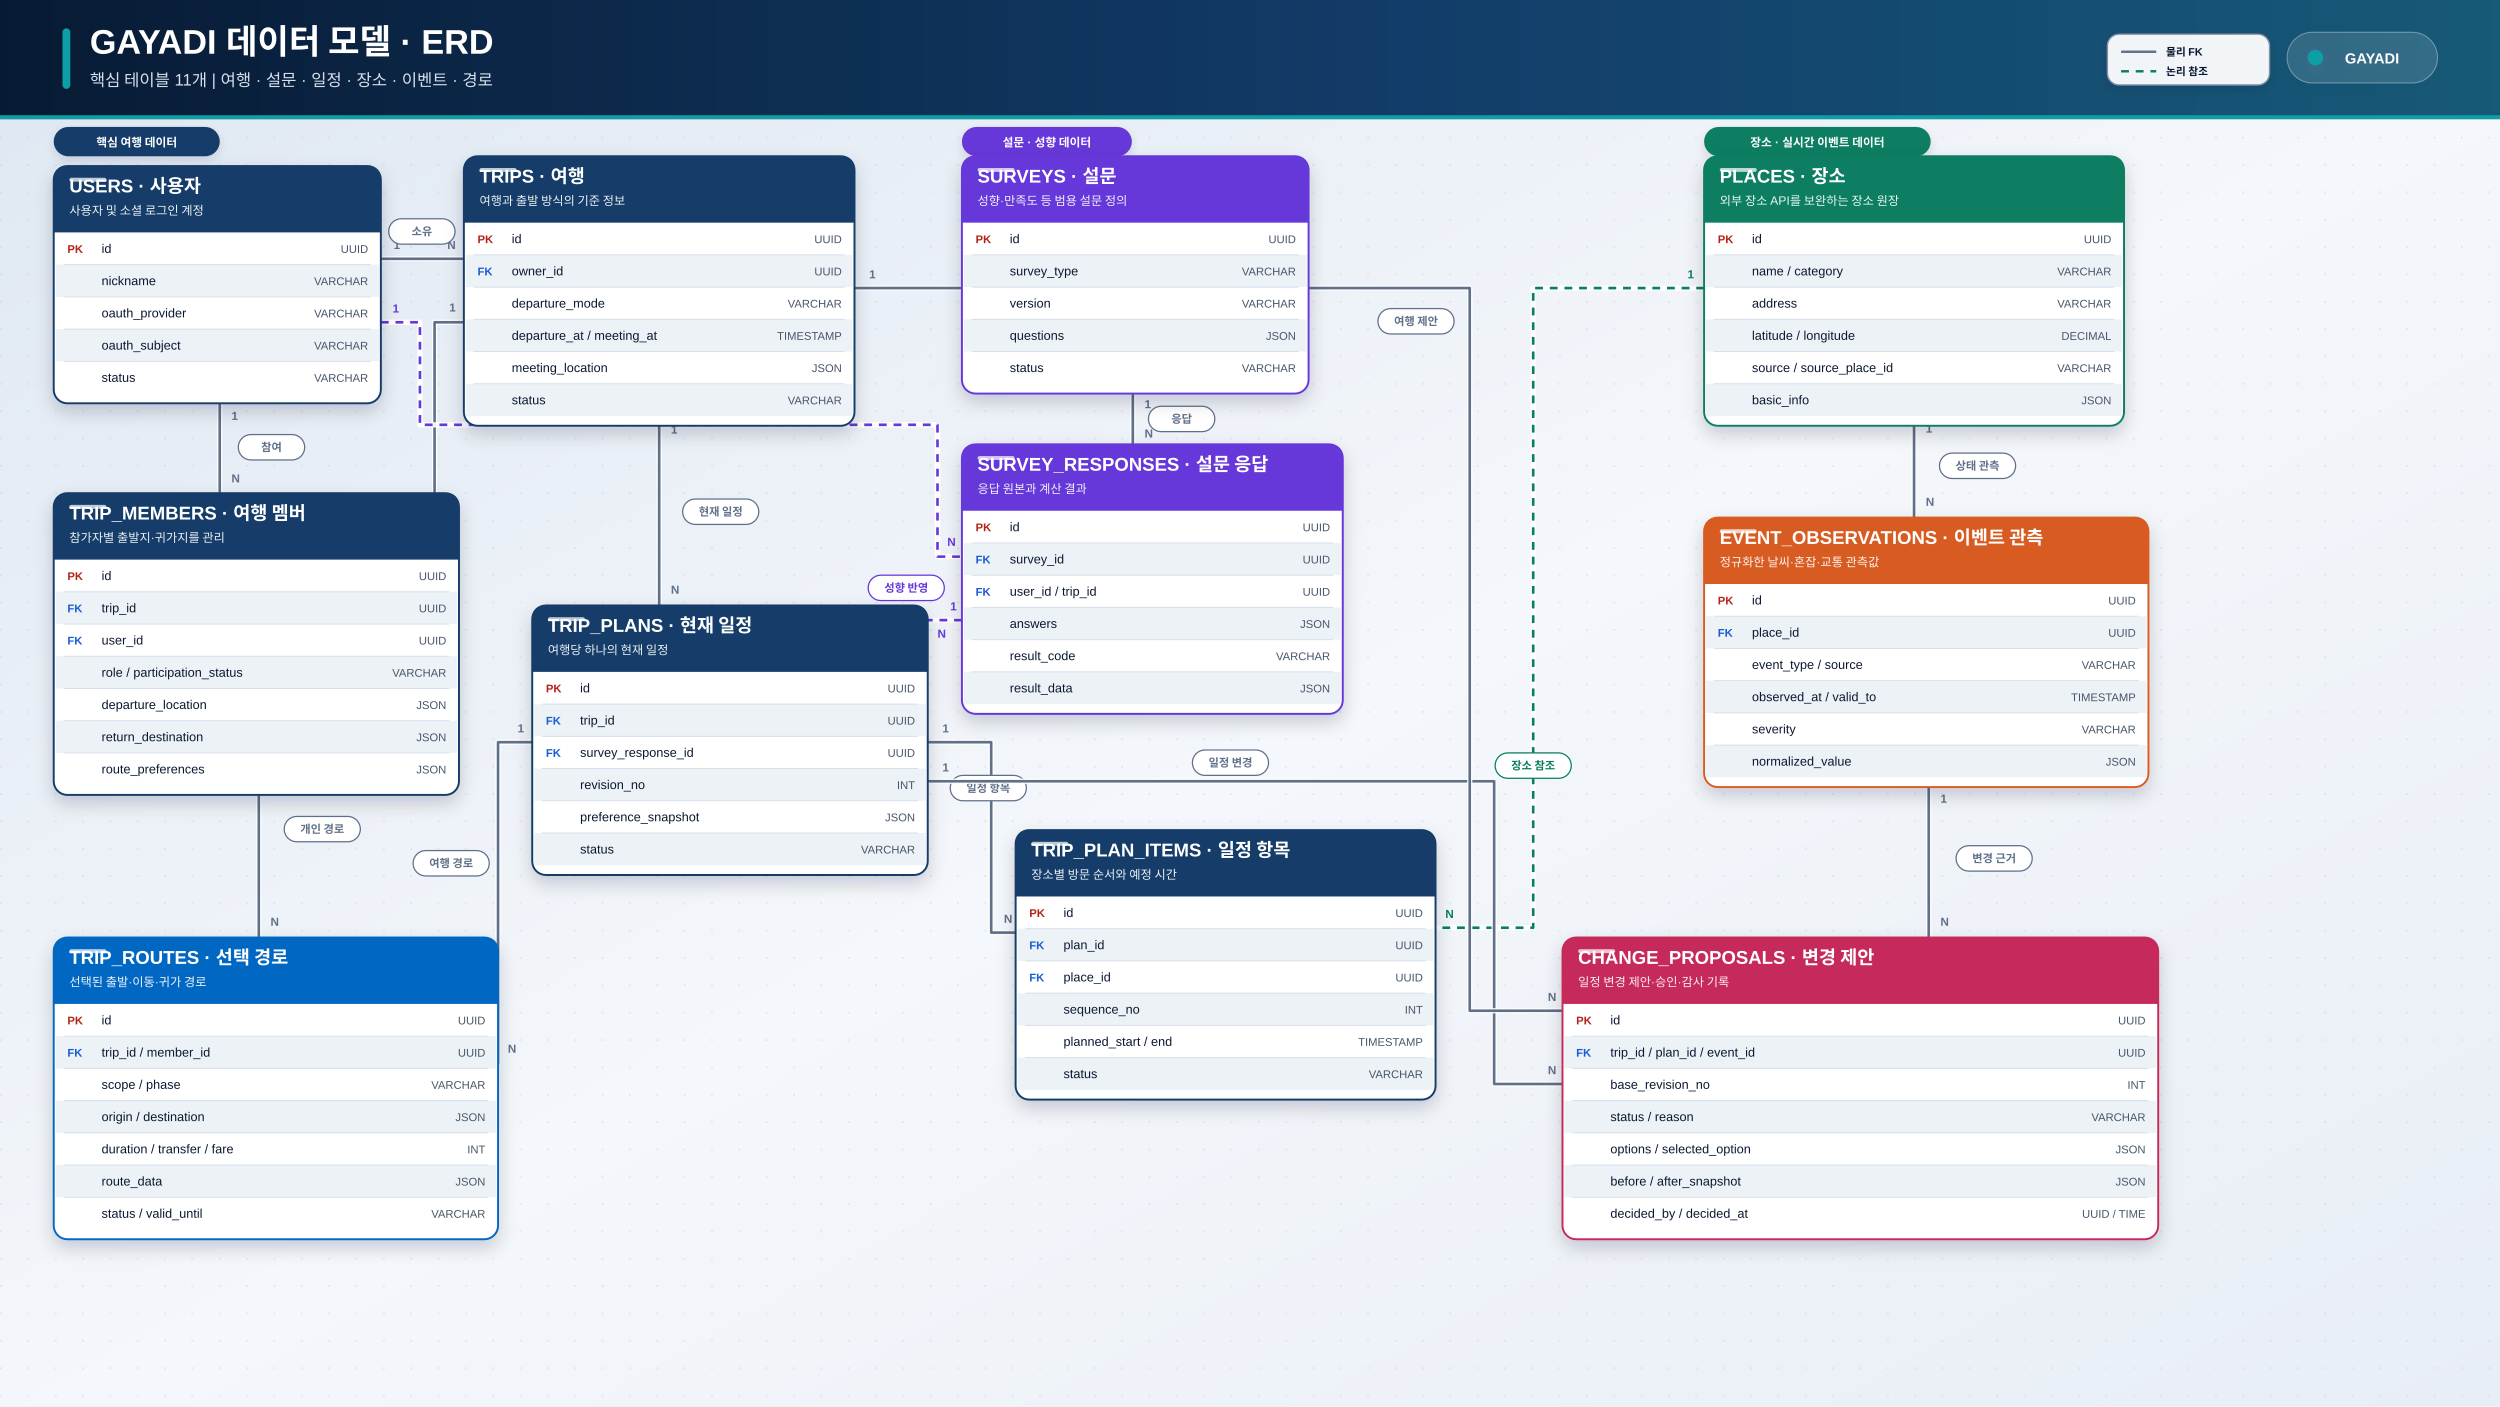
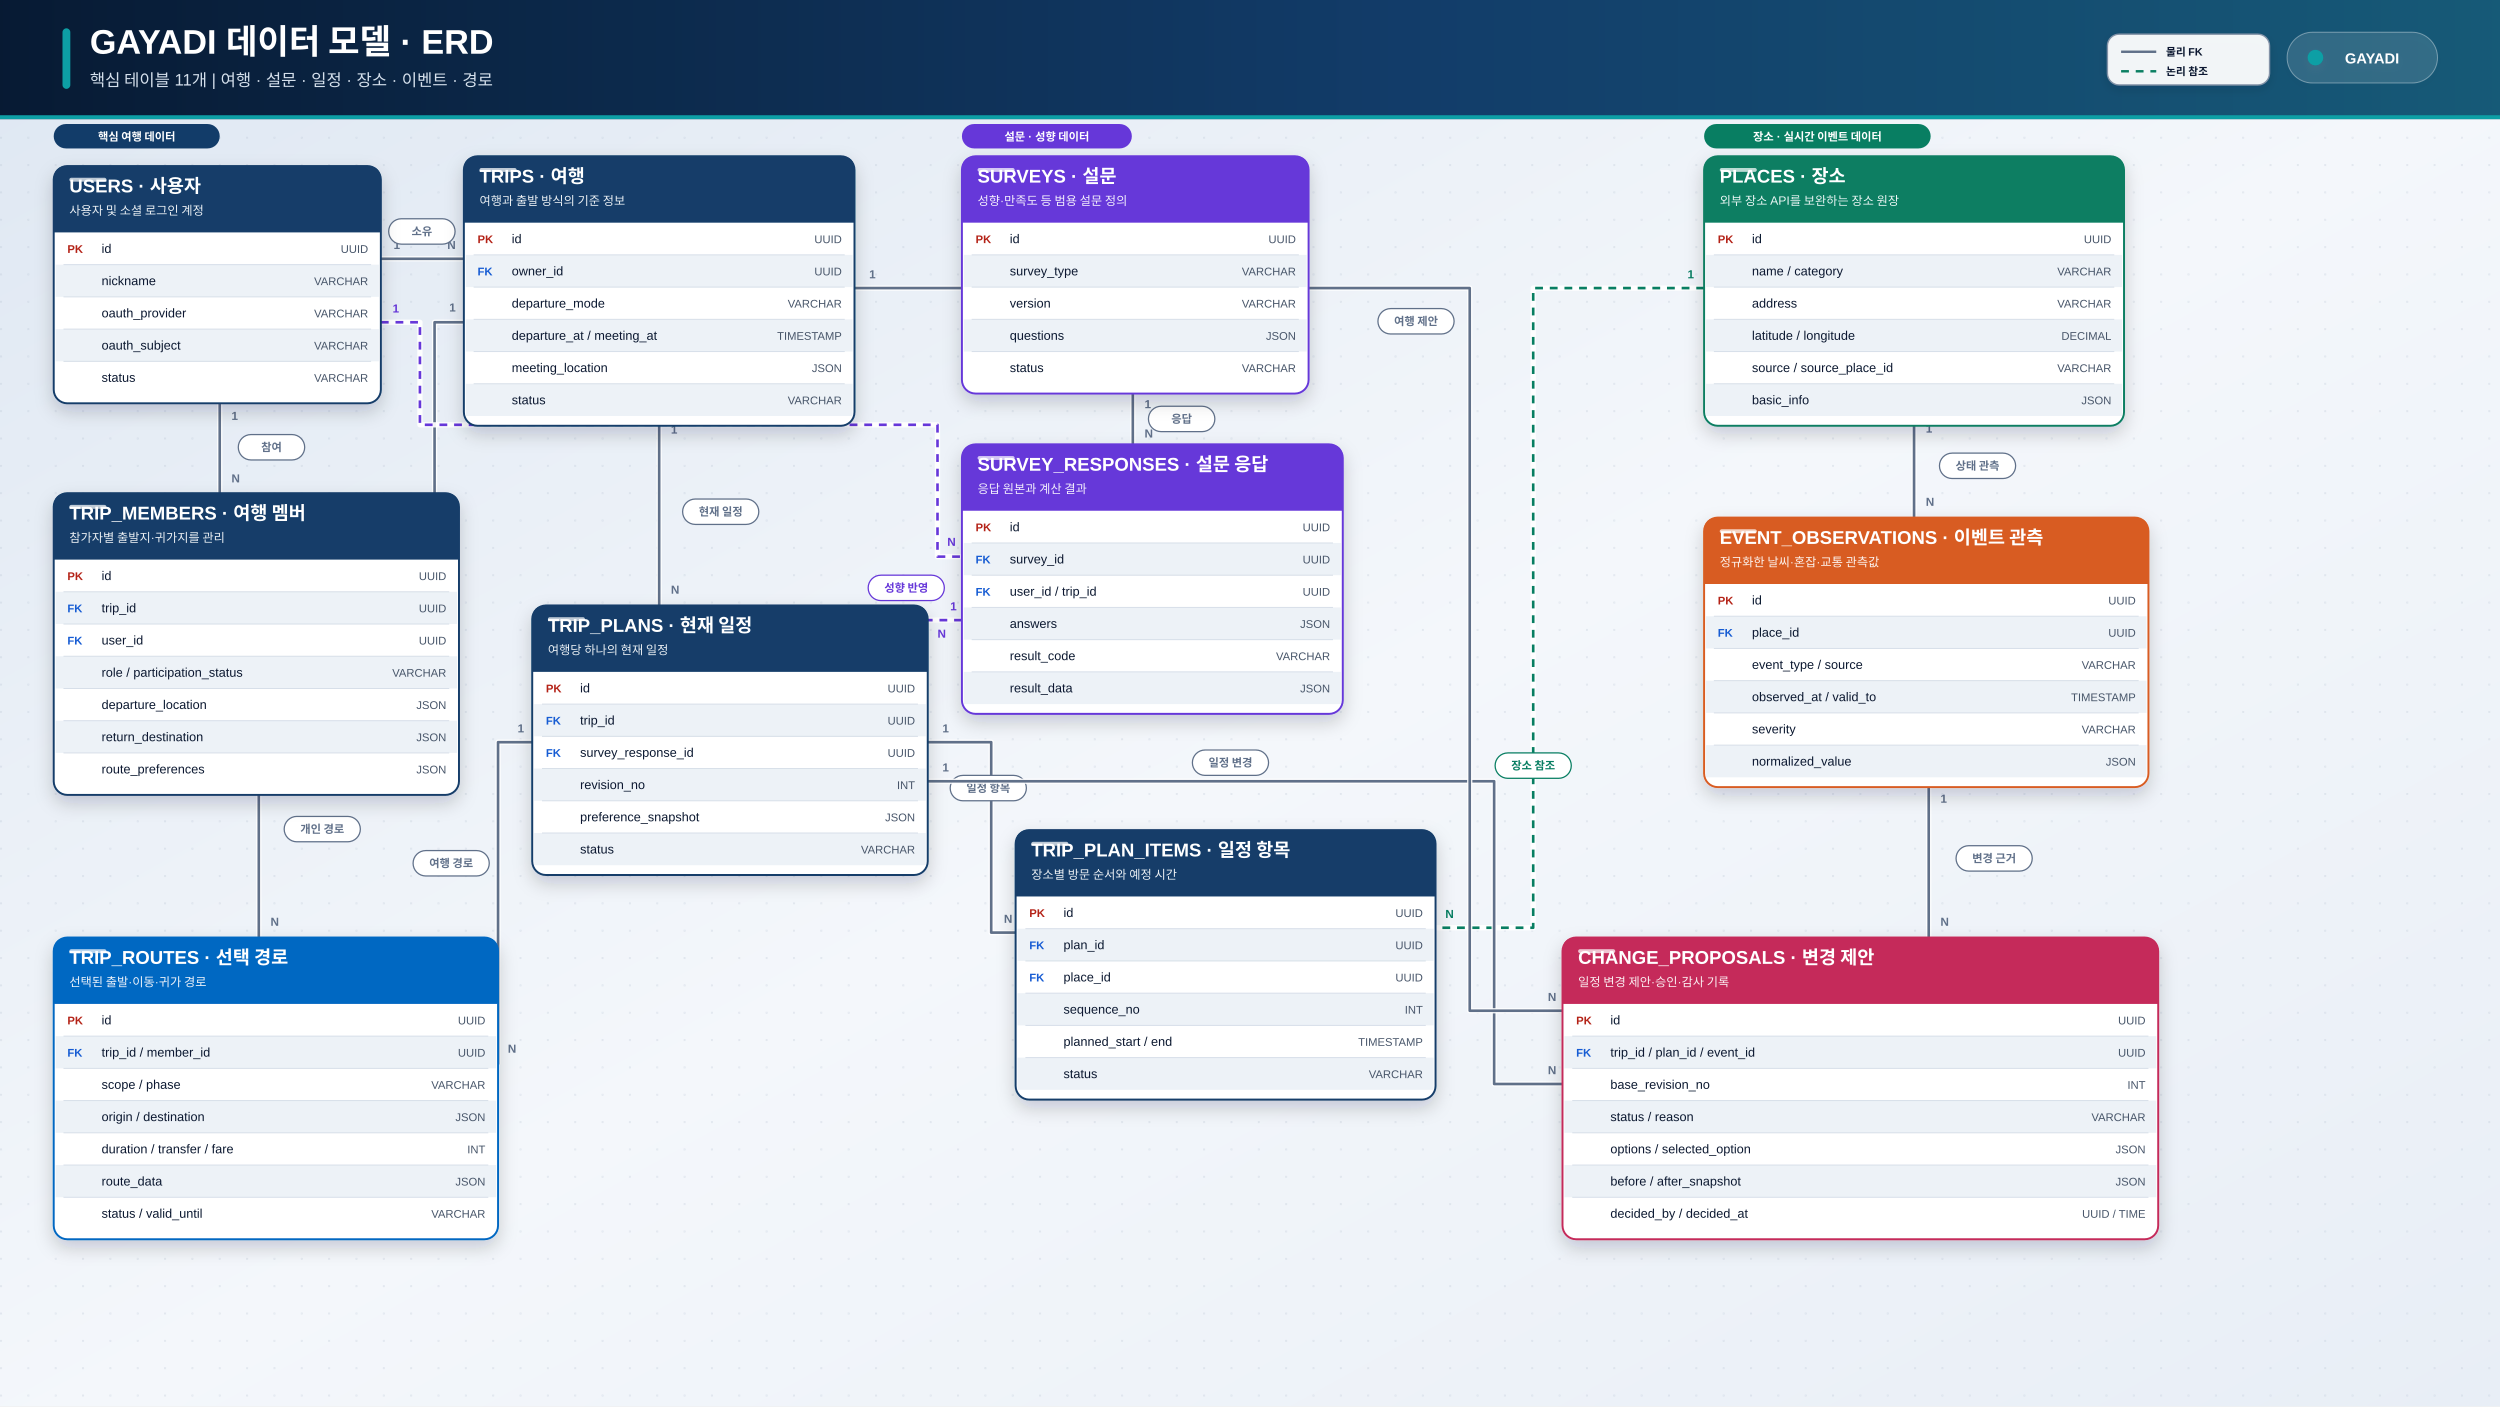
<svg xmlns="http://www.w3.org/2000/svg" width="2560" height="1440" viewBox="0 0 2560 1440">
  <defs>
    <filter id="shadow" x="-20%" y="-20%" width="140%" height="150%">
      <feDropShadow dx="0" dy="8" stdDeviation="9" flood-color="#071A33" flood-opacity="0.18" />
    </filter>
    <filter id="softShadow" x="-20%" y="-20%" width="140%" height="150%">
      <feDropShadow dx="0" dy="4" stdDeviation="5" flood-color="#071A33" flood-opacity="0.12" />
    </filter>
    <marker id="arrow" markerWidth="10" markerHeight="10" refX="8" refY="5" orient="auto" markerUnits="strokeWidth">
      <path d="M0,0 L10,5 L0,10 Z" fill="#52627A" />
    </marker>
    <linearGradient id="pageBackground" x1="0" y1="0" x2="1" y2="1">
      <stop offset="0" stop-color="#DEE7F2" />
      <stop offset="0.52" stop-color="#F4F7FB" />
      <stop offset="1" stop-color="#E8EEF6" />
    </linearGradient>
    <linearGradient id="topHeader" x1="0" y1="0" x2="1" y2="0">
      <stop offset="0" stop-color="#071A33" />
      <stop offset="0.56" stop-color="#123C69" />
      <stop offset="1" stop-color="#165A77" />
    </linearGradient>
    <linearGradient id="bottomBand" x1="0" y1="0" x2="1" y2="0">
      <stop offset="0" stop-color="#071A33" />
      <stop offset="0.7" stop-color="#102E50" />
      <stop offset="1" stop-color="#12485C" />
    </linearGradient>
    <pattern id="grid" width="28" height="28" patternUnits="userSpaceOnUse">
      <circle cx="1" cy="1" r="1.15" fill="#AAB7C8" />
    </pattern>
  </defs>
  <rect width="2560" height="1440" fill="url(#pageBackground)" />
  <rect width="2560" height="1440" fill="url(#grid)" opacity="0.24" />
  <g font-family="Malgun Gothic, Noto Sans KR, Arial, sans-serif">
    <rect width="2560" height="122" fill="url(#topHeader)" />
    <rect x="0" y="118" width="2560" height="4" fill="#0D9FA5" />
    <rect x="64" y="29" width="8" height="62" rx="4" fill="#0D9FA5" />
    <text x="92" y="55" font-size="35" font-weight="700" fill="#FFFFFF">GAYADI 데이터 모델 · ERD</text>
    <text x="92" y="88" font-size="17" fill="#D5E0EC">핵심 테이블 11개  |  여행 · 설문 · 일정 · 장소 · 이벤트 · 경로</text>
    <g filter="url(#softShadow)">
      <rect x="2342" y="33" width="154" height="52" rx="26" fill="#FFFFFF" fill-opacity="0.12" stroke="#FFFFFF" stroke-opacity="0.38" />
      <circle cx="2371" cy="59" r="8" fill="#0D9FA5" />
      <text x="2429" y="65" text-anchor="middle" font-size="15" font-weight="700" fill="#FFFFFF">GAYADI</text>
    </g>
-     <g filter="url(#softShadow)">
-       <rect x="55" y="130" width="170" height="30" rx="15" fill="#123C69" />
-       <text x="140" y="150" text-anchor="middle" font-size="12" font-weight="700" fill="#FFFFFF">핵심 여행 데이터</text>
-     </g>
-     <g filter="url(#softShadow)">
-       <rect x="985" y="130" width="174" height="30" rx="15" fill="#6637D9" />
-       <text x="1072" y="150" text-anchor="middle" font-size="12" font-weight="700" fill="#FFFFFF">설문 · 성향 데이터</text>
-     </g>
-     <g filter="url(#softShadow)">
-       <rect x="1745" y="130" width="232" height="30" rx="15" fill="#087E62" />
-       <text x="1861" y="150" text-anchor="middle" font-size="12" font-weight="700" fill="#FFFFFF">장소 · 실시간 이벤트 데이터</text>
+     <g>
+       <rect x="55" y="127" width="170" height="25" rx="12.5" fill="#123C69" />
+       <text x="140" y="144" text-anchor="middle" font-size="11.5" font-weight="700" fill="#FFFFFF">핵심 여행 데이터</text>
+     </g>
+     <g>
+       <rect x="985" y="127" width="174" height="25" rx="12.5" fill="#6637D9" />
+       <text x="1072" y="144" text-anchor="middle" font-size="11.5" font-weight="700" fill="#FFFFFF">설문 · 성향 데이터</text>
+     </g>
+     <g>
+       <rect x="1745" y="127" width="232" height="25" rx="12.5" fill="#087E62" />
+       <text x="1861" y="144" text-anchor="middle" font-size="11.5" font-weight="700" fill="#FFFFFF">장소 · 실시간 이벤트 데이터</text>
    </g>
    <g transform="translate(2158,35)" filter="url(#softShadow)">
      <rect width="166" height="52" rx="12" fill="#FFFFFF" fill-opacity="0.94" stroke="#8392A7" stroke-width="1.4" />
      <line x1="14" y1="18" x2="50" y2="18" stroke="#607089" stroke-width="2.5" />
      <text x="60" y="22" font-size="11" font-weight="700" fill="#0B1830">물리 FK</text>
      <line x1="14" y1="38" x2="50" y2="38" stroke="#087E62" stroke-width="2.5" stroke-dasharray="8 7" />
      <text x="60" y="42" font-size="11" font-weight="700" fill="#0B1830">논리 참조</text>
    </g>
    <polyline points="390,265 475,265" fill="none" stroke="#FFFFFF" stroke-opacity="0.92" stroke-width="5.4" stroke-linejoin="round" />
    <polyline points="390,265 475,265" fill="none" stroke="#607089" stroke-width="2.7" stroke-linejoin="round" />
    <text x="403" y="255" font-size="12" font-weight="700" fill="#607089">1</text>
    <text x="458" y="255" font-size="12" font-weight="700" fill="#607089">N</text>
    <rect x="398" y="224" width="68" height="26" rx="13" fill="#FFFFFF" stroke="#607089" stroke-width="1.3" />
    <text x="432" y="241" text-anchor="middle" font-size="11.5" font-weight="700" fill="#607089">소유</text>
    <polyline points="225,413 225,505" fill="none" stroke="#FFFFFF" stroke-opacity="0.92" stroke-width="5.4" stroke-linejoin="round" />
    <polyline points="225,413 225,505" fill="none" stroke="#607089" stroke-width="2.7" stroke-linejoin="round" />
    <text x="237" y="430" font-size="12" font-weight="700" fill="#607089">1</text>
    <text x="237" y="494" font-size="12" font-weight="700" fill="#607089">N</text>
    <rect x="244" y="445" width="68" height="26" rx="13" fill="#FFFFFF" stroke="#607089" stroke-width="1.3" />
    <text x="278" y="462" text-anchor="middle" font-size="11.5" font-weight="700" fill="#607089">참여</text>
    <polyline points="475,330 445,330 445,575 470,575" fill="none" stroke="#FFFFFF" stroke-opacity="0.92" stroke-width="5.4" stroke-linejoin="round" />
    <polyline points="475,330 445,330 445,575 470,575" fill="none" stroke="#607089" stroke-width="2.7" stroke-linejoin="round" />
    <text x="460" y="319" font-size="12" font-weight="700" fill="#607089">1</text>
    <text x="454" y="565" font-size="12" font-weight="700" fill="#607089">N</text>
    <polyline points="1160,403 1160,455" fill="none" stroke="#FFFFFF" stroke-opacity="0.92" stroke-width="5.4" stroke-linejoin="round" />
    <polyline points="1160,403 1160,455" fill="none" stroke="#607089" stroke-width="2.7" stroke-linejoin="round" />
    <text x="1172" y="418" font-size="12" font-weight="700" fill="#607089">1</text>
    <text x="1172" y="448" font-size="12" font-weight="700" fill="#607089">N</text>
    <rect x="1176" y="416" width="68" height="26" rx="13" fill="#FFFFFF" stroke="#607089" stroke-width="1.3" />
    <text x="1210" y="433" text-anchor="middle" font-size="11.5" font-weight="700" fill="#607089">응답</text>
    <polyline points="390,330 430,330 430,435 960,435 960,570 985,570" fill="none" stroke="#FFFFFF" stroke-opacity="0.92" stroke-width="5.4" stroke-linejoin="round" />
    <polyline points="390,330 430,330 430,435 960,435 960,570 985,570" fill="none" stroke="#6637D9" stroke-width="2.7" stroke-linejoin="round" stroke-dasharray="8 7" />
    <text x="402" y="320" font-size="12" font-weight="700" fill="#6637D9">1</text>
    <text x="970" y="559" font-size="12" font-weight="700" fill="#6637D9">N</text>
    <rect x="665" y="403" width="90" height="26" rx="13" fill="#FFFFFF" stroke="#6637D9" stroke-width="1.3" />
    <text x="710" y="420" text-anchor="middle" font-size="11.5" font-weight="700" fill="#6637D9">사용자 응답</text>
    <polyline points="675,426 675,620" fill="none" stroke="#FFFFFF" stroke-opacity="0.92" stroke-width="5.4" stroke-linejoin="round" />
    <polyline points="675,426 675,620" fill="none" stroke="#607089" stroke-width="2.7" stroke-linejoin="round" />
    <text x="687" y="444" font-size="12" font-weight="700" fill="#607089">1</text>
    <text x="687" y="608" font-size="12" font-weight="700" fill="#607089">N</text>
    <rect x="699" y="511" width="78" height="26" rx="13" fill="#FFFFFF" stroke="#607089" stroke-width="1.3" />
    <text x="738" y="528" text-anchor="middle" font-size="11.5" font-weight="700" fill="#607089">현재 일정</text>
    <polyline points="985,635 950,635" fill="none" stroke="#FFFFFF" stroke-opacity="0.92" stroke-width="5.4" stroke-linejoin="round" />
    <polyline points="985,635 950,635" fill="none" stroke="#6637D9" stroke-width="2.7" stroke-linejoin="round" stroke-dasharray="8 7" />
    <text x="973" y="625" font-size="12" font-weight="700" fill="#6637D9">1</text>
    <text x="960" y="653" font-size="12" font-weight="700" fill="#6637D9">N</text>
    <rect x="889" y="589" width="78" height="26" rx="13" fill="#FFFFFF" stroke="#6637D9" stroke-width="1.3" />
    <text x="928" y="606" text-anchor="middle" font-size="11.5" font-weight="700" fill="#6637D9">성향 반영</text>
    <polyline points="950,760 1015,760 1015,955 1040,955" fill="none" stroke="#FFFFFF" stroke-opacity="0.92" stroke-width="5.4" stroke-linejoin="round" />
    <polyline points="950,760 1015,760 1015,955 1040,955" fill="none" stroke="#607089" stroke-width="2.7" stroke-linejoin="round" />
    <text x="965" y="750" font-size="12" font-weight="700" fill="#607089">1</text>
    <text x="1028" y="945" font-size="12" font-weight="700" fill="#607089">N</text>
    <rect x="973" y="794" width="78" height="26" rx="13" fill="#FFFFFF" stroke="#607089" stroke-width="1.3" />
    <text x="1012" y="811" text-anchor="middle" font-size="11.5" font-weight="700" fill="#607089">일정 항목</text>
    <polyline points="1745,295 1570,295 1570,950 1470,950" fill="none" stroke="#FFFFFF" stroke-opacity="0.92" stroke-width="5.4" stroke-linejoin="round" />
    <polyline points="1745,295 1570,295 1570,950 1470,950" fill="none" stroke="#087E62" stroke-width="2.7" stroke-linejoin="round" stroke-dasharray="8 7" />
    <text x="1728" y="285" font-size="12" font-weight="700" fill="#087E62">1</text>
    <text x="1480" y="940" font-size="12" font-weight="700" fill="#087E62">N</text>
    <rect x="1531" y="771" width="78" height="26" rx="13" fill="#FFFFFF" stroke="#087E62" stroke-width="1.3" />
    <text x="1570" y="788" text-anchor="middle" font-size="11.5" font-weight="700" fill="#087E62">장소 참조</text>
    <polyline points="265,746 265,960" fill="none" stroke="#FFFFFF" stroke-opacity="0.92" stroke-width="5.4" stroke-linejoin="round" />
    <polyline points="265,746 265,960" fill="none" stroke="#607089" stroke-width="2.7" stroke-linejoin="round" />
    <text x="277" y="765" font-size="12" font-weight="700" fill="#607089">1</text>
    <text x="277" y="948" font-size="12" font-weight="700" fill="#607089">N</text>
    <rect x="291" y="836" width="78" height="26" rx="13" fill="#FFFFFF" stroke="#607089" stroke-width="1.3" />
    <text x="330" y="853" text-anchor="middle" font-size="11.5" font-weight="700" fill="#607089">개인 경로</text>
    <polyline points="545,760 510,760 510,1090" fill="none" stroke="#FFFFFF" stroke-opacity="0.92" stroke-width="5.4" stroke-linejoin="round" />
    <polyline points="545,760 510,760 510,1090" fill="none" stroke="#607089" stroke-width="2.7" stroke-linejoin="round" />
    <text x="530" y="750" font-size="12" font-weight="700" fill="#607089">1</text>
    <text x="520" y="1078" font-size="12" font-weight="700" fill="#607089">N</text>
    <rect x="423" y="871" width="78" height="26" rx="13" fill="#FFFFFF" stroke="#607089" stroke-width="1.3" />
    <text x="462" y="888" text-anchor="middle" font-size="11.5" font-weight="700" fill="#607089">여행 경로</text>
    <polyline points="1960,426 1960,530" fill="none" stroke="#FFFFFF" stroke-opacity="0.92" stroke-width="5.4" stroke-linejoin="round" />
    <polyline points="1960,426 1960,530" fill="none" stroke="#607089" stroke-width="2.7" stroke-linejoin="round" />
    <text x="1972" y="443" font-size="12" font-weight="700" fill="#607089">1</text>
    <text x="1972" y="518" font-size="12" font-weight="700" fill="#607089">N</text>
    <rect x="1986" y="464" width="78" height="26" rx="13" fill="#FFFFFF" stroke="#607089" stroke-width="1.3" />
    <text x="2025" y="481" text-anchor="middle" font-size="11.5" font-weight="700" fill="#607089">상태 관측</text>
    <polyline points="1975,806 1975,960" fill="none" stroke="#FFFFFF" stroke-opacity="0.92" stroke-width="5.4" stroke-linejoin="round" />
    <polyline points="1975,806 1975,960" fill="none" stroke="#607089" stroke-width="2.7" stroke-linejoin="round" />
    <text x="1987" y="822" font-size="12" font-weight="700" fill="#607089">1</text>
    <text x="1987" y="948" font-size="12" font-weight="700" fill="#607089">N</text>
    <rect x="2003" y="866" width="78" height="26" rx="13" fill="#FFFFFF" stroke="#607089" stroke-width="1.3" />
    <text x="2042" y="883" text-anchor="middle" font-size="11.5" font-weight="700" fill="#607089">변경 근거</text>
    <polyline points="950,800 1530,800 1530,1110 1600,1110" fill="none" stroke="#FFFFFF" stroke-opacity="0.92" stroke-width="5.4" stroke-linejoin="round" />
    <polyline points="950,800 1530,800 1530,1110 1600,1110" fill="none" stroke="#607089" stroke-width="2.7" stroke-linejoin="round" />
    <text x="965" y="790" font-size="12" font-weight="700" fill="#607089">1</text>
    <text x="1585" y="1100" font-size="12" font-weight="700" fill="#607089">N</text>
    <rect x="1221" y="768" width="78" height="26" rx="13" fill="#FFFFFF" stroke="#607089" stroke-width="1.3" />
    <text x="1260" y="785" text-anchor="middle" font-size="11.5" font-weight="700" fill="#607089">일정 변경</text>
    <polyline points="875,295 1505,295 1505,1035 1600,1035" fill="none" stroke="#FFFFFF" stroke-opacity="0.92" stroke-width="5.4" stroke-linejoin="round" />
    <polyline points="875,295 1505,295 1505,1035 1600,1035" fill="none" stroke="#607089" stroke-width="2.7" stroke-linejoin="round" />
    <text x="890" y="285" font-size="12" font-weight="700" fill="#607089">1</text>
    <text x="1585" y="1025" font-size="12" font-weight="700" fill="#607089">N</text>
    <rect x="1411" y="316" width="78" height="26" rx="13" fill="#FFFFFF" stroke="#607089" stroke-width="1.3" />
    <text x="1450" y="333" text-anchor="middle" font-size="11.5" font-weight="700" fill="#607089">여행 제안</text>
    <g filter="url(#shadow)">
      <rect x="55" y="170" width="335" height="243" rx="14" fill="#FFFFFF" stroke="#123C69" stroke-width="2" />
      <path d="M69,170 H376 Q390,170 390,184 V238 H55 V184 Q55,170 69,170 Z" fill="#123C69" />
      <rect x="71" y="182" width="38" height="4" rx="2" fill="#FFFFFF" opacity="0.72" />
      <text x="71" y="197" font-size="19" font-weight="700" fill="#FFFFFF">USERS · 사용자</text>
      <text x="71" y="220" font-size="12.5" fill="#FFFFFF" opacity="0.92">사용자 및 소셜 로그인 계정</text>
      <text x="69" y="259" font-size="11.5" font-weight="700" fill="#B42318">PK</text>
      <text x="104" y="259" font-size="13" font-weight="500" fill="#0B1830">id</text>
      <text x="377" y="259" text-anchor="end" font-size="11.5" fill="#475569">UUID</text>
      <rect x="57" y="271" width="331" height="33" fill="#EDF2F7" />
      <line x1="65" y1="271" x2="380" y2="271" stroke="#D6DEE8" />
      <text x="69" y="292" font-size="11.5" font-weight="700" fill="#475569" />
      <text x="104" y="292" font-size="13" font-weight="500" fill="#0B1830">nickname</text>
      <text x="377" y="292" text-anchor="end" font-size="11.5" fill="#475569">VARCHAR</text>
      <line x1="65" y1="304" x2="380" y2="304" stroke="#D6DEE8" />
      <text x="69" y="325" font-size="11.5" font-weight="700" fill="#475569" />
      <text x="104" y="325" font-size="13" font-weight="500" fill="#0B1830">oauth_provider</text>
      <text x="377" y="325" text-anchor="end" font-size="11.5" fill="#475569">VARCHAR</text>
      <rect x="57" y="337" width="331" height="33" fill="#EDF2F7" />
      <line x1="65" y1="337" x2="380" y2="337" stroke="#D6DEE8" />
      <text x="69" y="358" font-size="11.5" font-weight="700" fill="#475569" />
      <text x="104" y="358" font-size="13" font-weight="500" fill="#0B1830">oauth_subject</text>
      <text x="377" y="358" text-anchor="end" font-size="11.5" fill="#475569">VARCHAR</text>
      <line x1="65" y1="370" x2="380" y2="370" stroke="#D6DEE8" />
      <text x="69" y="391" font-size="11.5" font-weight="700" fill="#475569" />
      <text x="104" y="391" font-size="13" font-weight="500" fill="#0B1830">status</text>
      <text x="377" y="391" text-anchor="end" font-size="11.5" fill="#475569">VARCHAR</text>
    </g>
    <g filter="url(#shadow)">
      <rect x="475" y="160" width="400" height="276" rx="14" fill="#FFFFFF" stroke="#123C69" stroke-width="2" />
      <path d="M489,160 H861 Q875,160 875,174 V228 H475 V174 Q475,160 489,160 Z" fill="#123C69" />
      <rect x="491" y="172" width="38" height="4" rx="2" fill="#FFFFFF" opacity="0.72" />
      <text x="491" y="187" font-size="19" font-weight="700" fill="#FFFFFF">TRIPS · 여행</text>
      <text x="491" y="210" font-size="12.5" fill="#FFFFFF" opacity="0.92">여행과 출발 방식의 기준 정보</text>
      <text x="489" y="249" font-size="11.5" font-weight="700" fill="#B42318">PK</text>
      <text x="524" y="249" font-size="13" font-weight="500" fill="#0B1830">id</text>
      <text x="862" y="249" text-anchor="end" font-size="11.5" fill="#475569">UUID</text>
      <rect x="477" y="261" width="396" height="33" fill="#EDF2F7" />
      <line x1="485" y1="261" x2="865" y2="261" stroke="#D6DEE8" />
      <text x="489" y="282" font-size="11.5" font-weight="700" fill="#175CD3">FK</text>
      <text x="524" y="282" font-size="13" font-weight="500" fill="#0B1830">owner_id</text>
      <text x="862" y="282" text-anchor="end" font-size="11.5" fill="#475569">UUID</text>
      <line x1="485" y1="294" x2="865" y2="294" stroke="#D6DEE8" />
      <text x="489" y="315" font-size="11.5" font-weight="700" fill="#475569" />
      <text x="524" y="315" font-size="13" font-weight="500" fill="#0B1830">departure_mode</text>
      <text x="862" y="315" text-anchor="end" font-size="11.5" fill="#475569">VARCHAR</text>
      <rect x="477" y="327" width="396" height="33" fill="#EDF2F7" />
      <line x1="485" y1="327" x2="865" y2="327" stroke="#D6DEE8" />
      <text x="489" y="348" font-size="11.5" font-weight="700" fill="#475569" />
      <text x="524" y="348" font-size="13" font-weight="500" fill="#0B1830">departure_at / meeting_at</text>
      <text x="862" y="348" text-anchor="end" font-size="11.5" fill="#475569">TIMESTAMP</text>
      <line x1="485" y1="360" x2="865" y2="360" stroke="#D6DEE8" />
      <text x="489" y="381" font-size="11.5" font-weight="700" fill="#475569" />
      <text x="524" y="381" font-size="13" font-weight="500" fill="#0B1830">meeting_location</text>
      <text x="862" y="381" text-anchor="end" font-size="11.5" fill="#475569">JSON</text>
      <rect x="477" y="393" width="396" height="33" fill="#EDF2F7" />
      <line x1="485" y1="393" x2="865" y2="393" stroke="#D6DEE8" />
      <text x="489" y="414" font-size="11.5" font-weight="700" fill="#475569" />
      <text x="524" y="414" font-size="13" font-weight="500" fill="#0B1830">status</text>
      <text x="862" y="414" text-anchor="end" font-size="11.5" fill="#475569">VARCHAR</text>
    </g>
    <g filter="url(#shadow)">
      <rect x="55" y="505" width="415" height="309" rx="14" fill="#FFFFFF" stroke="#123C69" stroke-width="2" />
      <path d="M69,505 H456 Q470,505 470,519 V573 H55 V519 Q55,505 69,505 Z" fill="#123C69" />
      <rect x="71" y="517" width="38" height="4" rx="2" fill="#FFFFFF" opacity="0.72" />
      <text x="71" y="532" font-size="19" font-weight="700" fill="#FFFFFF">TRIP_MEMBERS · 여행 멤버</text>
      <text x="71" y="555" font-size="12.5" fill="#FFFFFF" opacity="0.92">참가자별 출발지·귀가지를 관리</text>
      <text x="69" y="594" font-size="11.5" font-weight="700" fill="#B42318">PK</text>
      <text x="104" y="594" font-size="13" font-weight="500" fill="#0B1830">id</text>
      <text x="457" y="594" text-anchor="end" font-size="11.5" fill="#475569">UUID</text>
      <rect x="57" y="606" width="411" height="33" fill="#EDF2F7" />
      <line x1="65" y1="606" x2="460" y2="606" stroke="#D6DEE8" />
      <text x="69" y="627" font-size="11.5" font-weight="700" fill="#175CD3">FK</text>
      <text x="104" y="627" font-size="13" font-weight="500" fill="#0B1830">trip_id</text>
      <text x="457" y="627" text-anchor="end" font-size="11.5" fill="#475569">UUID</text>
      <line x1="65" y1="639" x2="460" y2="639" stroke="#D6DEE8" />
      <text x="69" y="660" font-size="11.5" font-weight="700" fill="#175CD3">FK</text>
      <text x="104" y="660" font-size="13" font-weight="500" fill="#0B1830">user_id</text>
      <text x="457" y="660" text-anchor="end" font-size="11.5" fill="#475569">UUID</text>
      <rect x="57" y="672" width="411" height="33" fill="#EDF2F7" />
      <line x1="65" y1="672" x2="460" y2="672" stroke="#D6DEE8" />
      <text x="69" y="693" font-size="11.5" font-weight="700" fill="#475569" />
      <text x="104" y="693" font-size="13" font-weight="500" fill="#0B1830">role / participation_status</text>
      <text x="457" y="693" text-anchor="end" font-size="11.5" fill="#475569">VARCHAR</text>
      <line x1="65" y1="705" x2="460" y2="705" stroke="#D6DEE8" />
      <text x="69" y="726" font-size="11.5" font-weight="700" fill="#475569" />
      <text x="104" y="726" font-size="13" font-weight="500" fill="#0B1830">departure_location</text>
      <text x="457" y="726" text-anchor="end" font-size="11.5" fill="#475569">JSON</text>
      <rect x="57" y="738" width="411" height="33" fill="#EDF2F7" />
      <line x1="65" y1="738" x2="460" y2="738" stroke="#D6DEE8" />
      <text x="69" y="759" font-size="11.5" font-weight="700" fill="#475569" />
      <text x="104" y="759" font-size="13" font-weight="500" fill="#0B1830">return_destination</text>
      <text x="457" y="759" text-anchor="end" font-size="11.5" fill="#475569">JSON</text>
      <line x1="65" y1="771" x2="460" y2="771" stroke="#D6DEE8" />
      <text x="69" y="792" font-size="11.5" font-weight="700" fill="#475569" />
      <text x="104" y="792" font-size="13" font-weight="500" fill="#0B1830">route_preferences</text>
      <text x="457" y="792" text-anchor="end" font-size="11.5" fill="#475569">JSON</text>
    </g>
    <g filter="url(#shadow)">
      <rect x="985" y="160" width="355" height="243" rx="14" fill="#FFFFFF" stroke="#6637D9" stroke-width="2" />
      <path d="M999,160 H1326 Q1340,160 1340,174 V228 H985 V174 Q985,160 999,160 Z" fill="#6637D9" />
      <rect x="1001" y="172" width="38" height="4" rx="2" fill="#FFFFFF" opacity="0.72" />
      <text x="1001" y="187" font-size="19" font-weight="700" fill="#FFFFFF">SURVEYS · 설문</text>
      <text x="1001" y="210" font-size="12.5" fill="#FFFFFF" opacity="0.92">성향·만족도 등 범용 설문 정의</text>
      <text x="999" y="249" font-size="11.5" font-weight="700" fill="#B42318">PK</text>
      <text x="1034" y="249" font-size="13" font-weight="500" fill="#0B1830">id</text>
      <text x="1327" y="249" text-anchor="end" font-size="11.5" fill="#475569">UUID</text>
      <rect x="987" y="261" width="351" height="33" fill="#EDF2F7" />
      <line x1="995" y1="261" x2="1330" y2="261" stroke="#D6DEE8" />
      <text x="999" y="282" font-size="11.5" font-weight="700" fill="#475569" />
      <text x="1034" y="282" font-size="13" font-weight="500" fill="#0B1830">survey_type</text>
      <text x="1327" y="282" text-anchor="end" font-size="11.5" fill="#475569">VARCHAR</text>
      <line x1="995" y1="294" x2="1330" y2="294" stroke="#D6DEE8" />
      <text x="999" y="315" font-size="11.5" font-weight="700" fill="#475569" />
      <text x="1034" y="315" font-size="13" font-weight="500" fill="#0B1830">version</text>
      <text x="1327" y="315" text-anchor="end" font-size="11.5" fill="#475569">VARCHAR</text>
      <rect x="987" y="327" width="351" height="33" fill="#EDF2F7" />
      <line x1="995" y1="327" x2="1330" y2="327" stroke="#D6DEE8" />
      <text x="999" y="348" font-size="11.5" font-weight="700" fill="#475569" />
      <text x="1034" y="348" font-size="13" font-weight="500" fill="#0B1830">questions</text>
      <text x="1327" y="348" text-anchor="end" font-size="11.5" fill="#475569">JSON</text>
      <line x1="995" y1="360" x2="1330" y2="360" stroke="#D6DEE8" />
      <text x="999" y="381" font-size="11.5" font-weight="700" fill="#475569" />
      <text x="1034" y="381" font-size="13" font-weight="500" fill="#0B1830">status</text>
      <text x="1327" y="381" text-anchor="end" font-size="11.5" fill="#475569">VARCHAR</text>
    </g>
    <g filter="url(#shadow)">
      <rect x="985" y="455" width="390" height="276" rx="14" fill="#FFFFFF" stroke="#6637D9" stroke-width="2" />
      <path d="M999,455 H1361 Q1375,455 1375,469 V523 H985 V469 Q985,455 999,455 Z" fill="#6637D9" />
      <rect x="1001" y="467" width="38" height="4" rx="2" fill="#FFFFFF" opacity="0.72" />
      <text x="1001" y="482" font-size="19" font-weight="700" fill="#FFFFFF">SURVEY_RESPONSES · 설문 응답</text>
      <text x="1001" y="505" font-size="12.5" fill="#FFFFFF" opacity="0.92">응답 원본과 계산 결과</text>
      <text x="999" y="544" font-size="11.5" font-weight="700" fill="#B42318">PK</text>
      <text x="1034" y="544" font-size="13" font-weight="500" fill="#0B1830">id</text>
      <text x="1362" y="544" text-anchor="end" font-size="11.5" fill="#475569">UUID</text>
      <rect x="987" y="556" width="386" height="33" fill="#EDF2F7" />
      <line x1="995" y1="556" x2="1365" y2="556" stroke="#D6DEE8" />
      <text x="999" y="577" font-size="11.5" font-weight="700" fill="#175CD3">FK</text>
      <text x="1034" y="577" font-size="13" font-weight="500" fill="#0B1830">survey_id</text>
      <text x="1362" y="577" text-anchor="end" font-size="11.5" fill="#475569">UUID</text>
      <line x1="995" y1="589" x2="1365" y2="589" stroke="#D6DEE8" />
      <text x="999" y="610" font-size="11.5" font-weight="700" fill="#175CD3">FK</text>
      <text x="1034" y="610" font-size="13" font-weight="500" fill="#0B1830">user_id / trip_id</text>
      <text x="1362" y="610" text-anchor="end" font-size="11.5" fill="#475569">UUID</text>
      <rect x="987" y="622" width="386" height="33" fill="#EDF2F7" />
      <line x1="995" y1="622" x2="1365" y2="622" stroke="#D6DEE8" />
      <text x="999" y="643" font-size="11.5" font-weight="700" fill="#475569" />
      <text x="1034" y="643" font-size="13" font-weight="500" fill="#0B1830">answers</text>
      <text x="1362" y="643" text-anchor="end" font-size="11.5" fill="#475569">JSON</text>
      <line x1="995" y1="655" x2="1365" y2="655" stroke="#D6DEE8" />
      <text x="999" y="676" font-size="11.5" font-weight="700" fill="#475569" />
      <text x="1034" y="676" font-size="13" font-weight="500" fill="#0B1830">result_code</text>
      <text x="1362" y="676" text-anchor="end" font-size="11.5" fill="#475569">VARCHAR</text>
      <rect x="987" y="688" width="386" height="33" fill="#EDF2F7" />
      <line x1="995" y1="688" x2="1365" y2="688" stroke="#D6DEE8" />
      <text x="999" y="709" font-size="11.5" font-weight="700" fill="#475569" />
      <text x="1034" y="709" font-size="13" font-weight="500" fill="#0B1830">result_data</text>
      <text x="1362" y="709" text-anchor="end" font-size="11.5" fill="#475569">JSON</text>
    </g>
    <g filter="url(#shadow)">
      <rect x="545" y="620" width="405" height="276" rx="14" fill="#FFFFFF" stroke="#123C69" stroke-width="2" />
      <path d="M559,620 H936 Q950,620 950,634 V688 H545 V634 Q545,620 559,620 Z" fill="#123C69" />
      <rect x="561" y="632" width="38" height="4" rx="2" fill="#FFFFFF" opacity="0.72" />
      <text x="561" y="647" font-size="19" font-weight="700" fill="#FFFFFF">TRIP_PLANS · 현재 일정</text>
      <text x="561" y="670" font-size="12.5" fill="#FFFFFF" opacity="0.92">여행당 하나의 현재 일정</text>
      <text x="559" y="709" font-size="11.5" font-weight="700" fill="#B42318">PK</text>
      <text x="594" y="709" font-size="13" font-weight="500" fill="#0B1830">id</text>
      <text x="937" y="709" text-anchor="end" font-size="11.5" fill="#475569">UUID</text>
      <rect x="547" y="721" width="401" height="33" fill="#EDF2F7" />
      <line x1="555" y1="721" x2="940" y2="721" stroke="#D6DEE8" />
      <text x="559" y="742" font-size="11.5" font-weight="700" fill="#175CD3">FK</text>
      <text x="594" y="742" font-size="13" font-weight="500" fill="#0B1830">trip_id</text>
      <text x="937" y="742" text-anchor="end" font-size="11.5" fill="#475569">UUID</text>
      <line x1="555" y1="754" x2="940" y2="754" stroke="#D6DEE8" />
      <text x="559" y="775" font-size="11.5" font-weight="700" fill="#175CD3">FK</text>
      <text x="594" y="775" font-size="13" font-weight="500" fill="#0B1830">survey_response_id</text>
      <text x="937" y="775" text-anchor="end" font-size="11.5" fill="#475569">UUID</text>
      <rect x="547" y="787" width="401" height="33" fill="#EDF2F7" />
      <line x1="555" y1="787" x2="940" y2="787" stroke="#D6DEE8" />
      <text x="559" y="808" font-size="11.5" font-weight="700" fill="#475569" />
      <text x="594" y="808" font-size="13" font-weight="500" fill="#0B1830">revision_no</text>
      <text x="937" y="808" text-anchor="end" font-size="11.5" fill="#475569">INT</text>
      <line x1="555" y1="820" x2="940" y2="820" stroke="#D6DEE8" />
      <text x="559" y="841" font-size="11.5" font-weight="700" fill="#475569" />
      <text x="594" y="841" font-size="13" font-weight="500" fill="#0B1830">preference_snapshot</text>
      <text x="937" y="841" text-anchor="end" font-size="11.5" fill="#475569">JSON</text>
      <rect x="547" y="853" width="401" height="33" fill="#EDF2F7" />
      <line x1="555" y1="853" x2="940" y2="853" stroke="#D6DEE8" />
      <text x="559" y="874" font-size="11.5" font-weight="700" fill="#475569" />
      <text x="594" y="874" font-size="13" font-weight="500" fill="#0B1830">status</text>
      <text x="937" y="874" text-anchor="end" font-size="11.5" fill="#475569">VARCHAR</text>
    </g>
    <g filter="url(#shadow)">
      <rect x="1040" y="850" width="430" height="276" rx="14" fill="#FFFFFF" stroke="#123C69" stroke-width="2" />
      <path d="M1054,850 H1456 Q1470,850 1470,864 V918 H1040 V864 Q1040,850 1054,850 Z" fill="#123C69" />
      <rect x="1056" y="862" width="38" height="4" rx="2" fill="#FFFFFF" opacity="0.72" />
      <text x="1056" y="877" font-size="19" font-weight="700" fill="#FFFFFF">TRIP_PLAN_ITEMS · 일정 항목</text>
      <text x="1056" y="900" font-size="12.5" fill="#FFFFFF" opacity="0.92">장소별 방문 순서와 예정 시간</text>
      <text x="1054" y="939" font-size="11.5" font-weight="700" fill="#B42318">PK</text>
      <text x="1089" y="939" font-size="13" font-weight="500" fill="#0B1830">id</text>
      <text x="1457" y="939" text-anchor="end" font-size="11.5" fill="#475569">UUID</text>
      <rect x="1042" y="951" width="426" height="33" fill="#EDF2F7" />
      <line x1="1050" y1="951" x2="1460" y2="951" stroke="#D6DEE8" />
      <text x="1054" y="972" font-size="11.5" font-weight="700" fill="#175CD3">FK</text>
      <text x="1089" y="972" font-size="13" font-weight="500" fill="#0B1830">plan_id</text>
      <text x="1457" y="972" text-anchor="end" font-size="11.5" fill="#475569">UUID</text>
      <line x1="1050" y1="984" x2="1460" y2="984" stroke="#D6DEE8" />
      <text x="1054" y="1005" font-size="11.5" font-weight="700" fill="#175CD3">FK</text>
      <text x="1089" y="1005" font-size="13" font-weight="500" fill="#0B1830">place_id</text>
      <text x="1457" y="1005" text-anchor="end" font-size="11.5" fill="#475569">UUID</text>
      <rect x="1042" y="1017" width="426" height="33" fill="#EDF2F7" />
      <line x1="1050" y1="1017" x2="1460" y2="1017" stroke="#D6DEE8" />
      <text x="1054" y="1038" font-size="11.5" font-weight="700" fill="#475569" />
      <text x="1089" y="1038" font-size="13" font-weight="500" fill="#0B1830">sequence_no</text>
      <text x="1457" y="1038" text-anchor="end" font-size="11.5" fill="#475569">INT</text>
      <line x1="1050" y1="1050" x2="1460" y2="1050" stroke="#D6DEE8" />
      <text x="1054" y="1071" font-size="11.5" font-weight="700" fill="#475569" />
      <text x="1089" y="1071" font-size="13" font-weight="500" fill="#0B1830">planned_start / end</text>
      <text x="1457" y="1071" text-anchor="end" font-size="11.5" fill="#475569">TIMESTAMP</text>
      <rect x="1042" y="1083" width="426" height="33" fill="#EDF2F7" />
      <line x1="1050" y1="1083" x2="1460" y2="1083" stroke="#D6DEE8" />
      <text x="1054" y="1104" font-size="11.5" font-weight="700" fill="#475569" />
      <text x="1089" y="1104" font-size="13" font-weight="500" fill="#0B1830">status</text>
      <text x="1457" y="1104" text-anchor="end" font-size="11.5" fill="#475569">VARCHAR</text>
    </g>
    <g filter="url(#shadow)">
      <rect x="55" y="960" width="455" height="309" rx="14" fill="#FFFFFF" stroke="#0568C2" stroke-width="2" />
      <path d="M69,960 H496 Q510,960 510,974 V1028 H55 V974 Q55,960 69,960 Z" fill="#0568C2" />
      <rect x="71" y="972" width="38" height="4" rx="2" fill="#FFFFFF" opacity="0.72" />
      <text x="71" y="987" font-size="19" font-weight="700" fill="#FFFFFF">TRIP_ROUTES · 선택 경로</text>
      <text x="71" y="1010" font-size="12.5" fill="#FFFFFF" opacity="0.92">선택된 출발·이동·귀가 경로</text>
      <text x="69" y="1049" font-size="11.5" font-weight="700" fill="#B42318">PK</text>
      <text x="104" y="1049" font-size="13" font-weight="500" fill="#0B1830">id</text>
      <text x="497" y="1049" text-anchor="end" font-size="11.5" fill="#475569">UUID</text>
      <rect x="57" y="1061" width="451" height="33" fill="#EDF2F7" />
      <line x1="65" y1="1061" x2="500" y2="1061" stroke="#D6DEE8" />
      <text x="69" y="1082" font-size="11.5" font-weight="700" fill="#175CD3">FK</text>
      <text x="104" y="1082" font-size="13" font-weight="500" fill="#0B1830">trip_id / member_id</text>
      <text x="497" y="1082" text-anchor="end" font-size="11.5" fill="#475569">UUID</text>
      <line x1="65" y1="1094" x2="500" y2="1094" stroke="#D6DEE8" />
      <text x="69" y="1115" font-size="11.5" font-weight="700" fill="#475569" />
      <text x="104" y="1115" font-size="13" font-weight="500" fill="#0B1830">scope / phase</text>
      <text x="497" y="1115" text-anchor="end" font-size="11.5" fill="#475569">VARCHAR</text>
      <rect x="57" y="1127" width="451" height="33" fill="#EDF2F7" />
      <line x1="65" y1="1127" x2="500" y2="1127" stroke="#D6DEE8" />
      <text x="69" y="1148" font-size="11.5" font-weight="700" fill="#475569" />
      <text x="104" y="1148" font-size="13" font-weight="500" fill="#0B1830">origin / destination</text>
      <text x="497" y="1148" text-anchor="end" font-size="11.5" fill="#475569">JSON</text>
      <line x1="65" y1="1160" x2="500" y2="1160" stroke="#D6DEE8" />
      <text x="69" y="1181" font-size="11.5" font-weight="700" fill="#475569" />
      <text x="104" y="1181" font-size="13" font-weight="500" fill="#0B1830">duration / transfer / fare</text>
      <text x="497" y="1181" text-anchor="end" font-size="11.5" fill="#475569">INT</text>
      <rect x="57" y="1193" width="451" height="33" fill="#EDF2F7" />
      <line x1="65" y1="1193" x2="500" y2="1193" stroke="#D6DEE8" />
      <text x="69" y="1214" font-size="11.5" font-weight="700" fill="#475569" />
      <text x="104" y="1214" font-size="13" font-weight="500" fill="#0B1830">route_data</text>
      <text x="497" y="1214" text-anchor="end" font-size="11.5" fill="#475569">JSON</text>
      <line x1="65" y1="1226" x2="500" y2="1226" stroke="#D6DEE8" />
      <text x="69" y="1247" font-size="11.5" font-weight="700" fill="#475569" />
      <text x="104" y="1247" font-size="13" font-weight="500" fill="#0B1830">status / valid_until</text>
      <text x="497" y="1247" text-anchor="end" font-size="11.5" fill="#475569">VARCHAR</text>
    </g>
    <g filter="url(#shadow)">
      <rect x="1745" y="160" width="430" height="276" rx="14" fill="#FFFFFF" stroke="#087E62" stroke-width="2" />
      <path d="M1759,160 H2161 Q2175,160 2175,174 V228 H1745 V174 Q1745,160 1759,160 Z" fill="#087E62" />
      <rect x="1761" y="172" width="38" height="4" rx="2" fill="#FFFFFF" opacity="0.72" />
      <text x="1761" y="187" font-size="19" font-weight="700" fill="#FFFFFF">PLACES · 장소</text>
      <text x="1761" y="210" font-size="12.5" fill="#FFFFFF" opacity="0.92">외부 장소 API를 보완하는 장소 원장</text>
      <text x="1759" y="249" font-size="11.5" font-weight="700" fill="#B42318">PK</text>
      <text x="1794" y="249" font-size="13" font-weight="500" fill="#0B1830">id</text>
      <text x="2162" y="249" text-anchor="end" font-size="11.5" fill="#475569">UUID</text>
      <rect x="1747" y="261" width="426" height="33" fill="#EDF2F7" />
      <line x1="1755" y1="261" x2="2165" y2="261" stroke="#D6DEE8" />
      <text x="1759" y="282" font-size="11.5" font-weight="700" fill="#475569" />
      <text x="1794" y="282" font-size="13" font-weight="500" fill="#0B1830">name / category</text>
      <text x="2162" y="282" text-anchor="end" font-size="11.5" fill="#475569">VARCHAR</text>
      <line x1="1755" y1="294" x2="2165" y2="294" stroke="#D6DEE8" />
      <text x="1759" y="315" font-size="11.5" font-weight="700" fill="#475569" />
      <text x="1794" y="315" font-size="13" font-weight="500" fill="#0B1830">address</text>
      <text x="2162" y="315" text-anchor="end" font-size="11.5" fill="#475569">VARCHAR</text>
      <rect x="1747" y="327" width="426" height="33" fill="#EDF2F7" />
      <line x1="1755" y1="327" x2="2165" y2="327" stroke="#D6DEE8" />
      <text x="1759" y="348" font-size="11.5" font-weight="700" fill="#475569" />
      <text x="1794" y="348" font-size="13" font-weight="500" fill="#0B1830">latitude / longitude</text>
      <text x="2162" y="348" text-anchor="end" font-size="11.5" fill="#475569">DECIMAL</text>
      <line x1="1755" y1="360" x2="2165" y2="360" stroke="#D6DEE8" />
      <text x="1759" y="381" font-size="11.5" font-weight="700" fill="#475569" />
      <text x="1794" y="381" font-size="13" font-weight="500" fill="#0B1830">source / source_place_id</text>
      <text x="2162" y="381" text-anchor="end" font-size="11.5" fill="#475569">VARCHAR</text>
      <rect x="1747" y="393" width="426" height="33" fill="#EDF2F7" />
      <line x1="1755" y1="393" x2="2165" y2="393" stroke="#D6DEE8" />
      <text x="1759" y="414" font-size="11.5" font-weight="700" fill="#475569" />
      <text x="1794" y="414" font-size="13" font-weight="500" fill="#0B1830">basic_info</text>
      <text x="2162" y="414" text-anchor="end" font-size="11.5" fill="#475569">JSON</text>
    </g>
    <g filter="url(#shadow)">
      <rect x="1745" y="530" width="455" height="276" rx="14" fill="#FFFFFF" stroke="#D85C22" stroke-width="2" />
      <path d="M1759,530 H2186 Q2200,530 2200,544 V598 H1745 V544 Q1745,530 1759,530 Z" fill="#D85C22" />
      <rect x="1761" y="542" width="38" height="4" rx="2" fill="#FFFFFF" opacity="0.72" />
      <text x="1761" y="557" font-size="19" font-weight="700" fill="#FFFFFF">EVENT_OBSERVATIONS · 이벤트 관측</text>
      <text x="1761" y="580" font-size="12.5" fill="#FFFFFF" opacity="0.92">정규화한 날씨·혼잡·교통 관측값</text>
      <text x="1759" y="619" font-size="11.5" font-weight="700" fill="#B42318">PK</text>
      <text x="1794" y="619" font-size="13" font-weight="500" fill="#0B1830">id</text>
      <text x="2187" y="619" text-anchor="end" font-size="11.5" fill="#475569">UUID</text>
      <rect x="1747" y="631" width="451" height="33" fill="#EDF2F7" />
      <line x1="1755" y1="631" x2="2190" y2="631" stroke="#D6DEE8" />
      <text x="1759" y="652" font-size="11.5" font-weight="700" fill="#175CD3">FK</text>
      <text x="1794" y="652" font-size="13" font-weight="500" fill="#0B1830">place_id</text>
      <text x="2187" y="652" text-anchor="end" font-size="11.5" fill="#475569">UUID</text>
      <line x1="1755" y1="664" x2="2190" y2="664" stroke="#D6DEE8" />
      <text x="1759" y="685" font-size="11.5" font-weight="700" fill="#475569" />
      <text x="1794" y="685" font-size="13" font-weight="500" fill="#0B1830">event_type / source</text>
      <text x="2187" y="685" text-anchor="end" font-size="11.5" fill="#475569">VARCHAR</text>
      <rect x="1747" y="697" width="451" height="33" fill="#EDF2F7" />
      <line x1="1755" y1="697" x2="2190" y2="697" stroke="#D6DEE8" />
      <text x="1759" y="718" font-size="11.5" font-weight="700" fill="#475569" />
      <text x="1794" y="718" font-size="13" font-weight="500" fill="#0B1830">observed_at / valid_to</text>
      <text x="2187" y="718" text-anchor="end" font-size="11.5" fill="#475569">TIMESTAMP</text>
      <line x1="1755" y1="730" x2="2190" y2="730" stroke="#D6DEE8" />
      <text x="1759" y="751" font-size="11.5" font-weight="700" fill="#475569" />
      <text x="1794" y="751" font-size="13" font-weight="500" fill="#0B1830">severity</text>
      <text x="2187" y="751" text-anchor="end" font-size="11.5" fill="#475569">VARCHAR</text>
      <rect x="1747" y="763" width="451" height="33" fill="#EDF2F7" />
      <line x1="1755" y1="763" x2="2190" y2="763" stroke="#D6DEE8" />
      <text x="1759" y="784" font-size="11.5" font-weight="700" fill="#475569" />
      <text x="1794" y="784" font-size="13" font-weight="500" fill="#0B1830">normalized_value</text>
      <text x="2187" y="784" text-anchor="end" font-size="11.5" fill="#475569">JSON</text>
    </g>
    <g filter="url(#shadow)">
      <rect x="1600" y="960" width="610" height="309" rx="14" fill="#FFFFFF" stroke="#C52B5A" stroke-width="2" />
      <path d="M1614,960 H2196 Q2210,960 2210,974 V1028 H1600 V974 Q1600,960 1614,960 Z" fill="#C52B5A" />
      <rect x="1616" y="972" width="38" height="4" rx="2" fill="#FFFFFF" opacity="0.72" />
      <text x="1616" y="987" font-size="19" font-weight="700" fill="#FFFFFF">CHANGE_PROPOSALS · 변경 제안</text>
      <text x="1616" y="1010" font-size="12.5" fill="#FFFFFF" opacity="0.92">일정 변경 제안·승인·감사 기록</text>
      <text x="1614" y="1049" font-size="11.5" font-weight="700" fill="#B42318">PK</text>
      <text x="1649" y="1049" font-size="13" font-weight="500" fill="#0B1830">id</text>
      <text x="2197" y="1049" text-anchor="end" font-size="11.5" fill="#475569">UUID</text>
      <rect x="1602" y="1061" width="606" height="33" fill="#EDF2F7" />
      <line x1="1610" y1="1061" x2="2200" y2="1061" stroke="#D6DEE8" />
      <text x="1614" y="1082" font-size="11.5" font-weight="700" fill="#175CD3">FK</text>
      <text x="1649" y="1082" font-size="13" font-weight="500" fill="#0B1830">trip_id / plan_id / event_id</text>
      <text x="2197" y="1082" text-anchor="end" font-size="11.5" fill="#475569">UUID</text>
      <line x1="1610" y1="1094" x2="2200" y2="1094" stroke="#D6DEE8" />
      <text x="1614" y="1115" font-size="11.5" font-weight="700" fill="#475569" />
      <text x="1649" y="1115" font-size="13" font-weight="500" fill="#0B1830">base_revision_no</text>
      <text x="2197" y="1115" text-anchor="end" font-size="11.5" fill="#475569">INT</text>
      <rect x="1602" y="1127" width="606" height="33" fill="#EDF2F7" />
      <line x1="1610" y1="1127" x2="2200" y2="1127" stroke="#D6DEE8" />
      <text x="1614" y="1148" font-size="11.5" font-weight="700" fill="#475569" />
      <text x="1649" y="1148" font-size="13" font-weight="500" fill="#0B1830">status / reason</text>
      <text x="2197" y="1148" text-anchor="end" font-size="11.5" fill="#475569">VARCHAR</text>
      <line x1="1610" y1="1160" x2="2200" y2="1160" stroke="#D6DEE8" />
      <text x="1614" y="1181" font-size="11.5" font-weight="700" fill="#475569" />
      <text x="1649" y="1181" font-size="13" font-weight="500" fill="#0B1830">options / selected_option</text>
      <text x="2197" y="1181" text-anchor="end" font-size="11.5" fill="#475569">JSON</text>
      <rect x="1602" y="1193" width="606" height="33" fill="#EDF2F7" />
      <line x1="1610" y1="1193" x2="2200" y2="1193" stroke="#D6DEE8" />
      <text x="1614" y="1214" font-size="11.5" font-weight="700" fill="#475569" />
      <text x="1649" y="1214" font-size="13" font-weight="500" fill="#0B1830">before / after_snapshot</text>
      <text x="2197" y="1214" text-anchor="end" font-size="11.5" fill="#475569">JSON</text>
      <line x1="1610" y1="1226" x2="2200" y2="1226" stroke="#D6DEE8" />
      <text x="1614" y="1247" font-size="11.5" font-weight="700" fill="#475569" />
      <text x="1649" y="1247" font-size="13" font-weight="500" fill="#0B1830">decided_by / decided_at</text>
      <text x="2197" y="1247" text-anchor="end" font-size="11.5" fill="#475569">UUID / TIME</text>
    </g>
  </g>
</svg>
